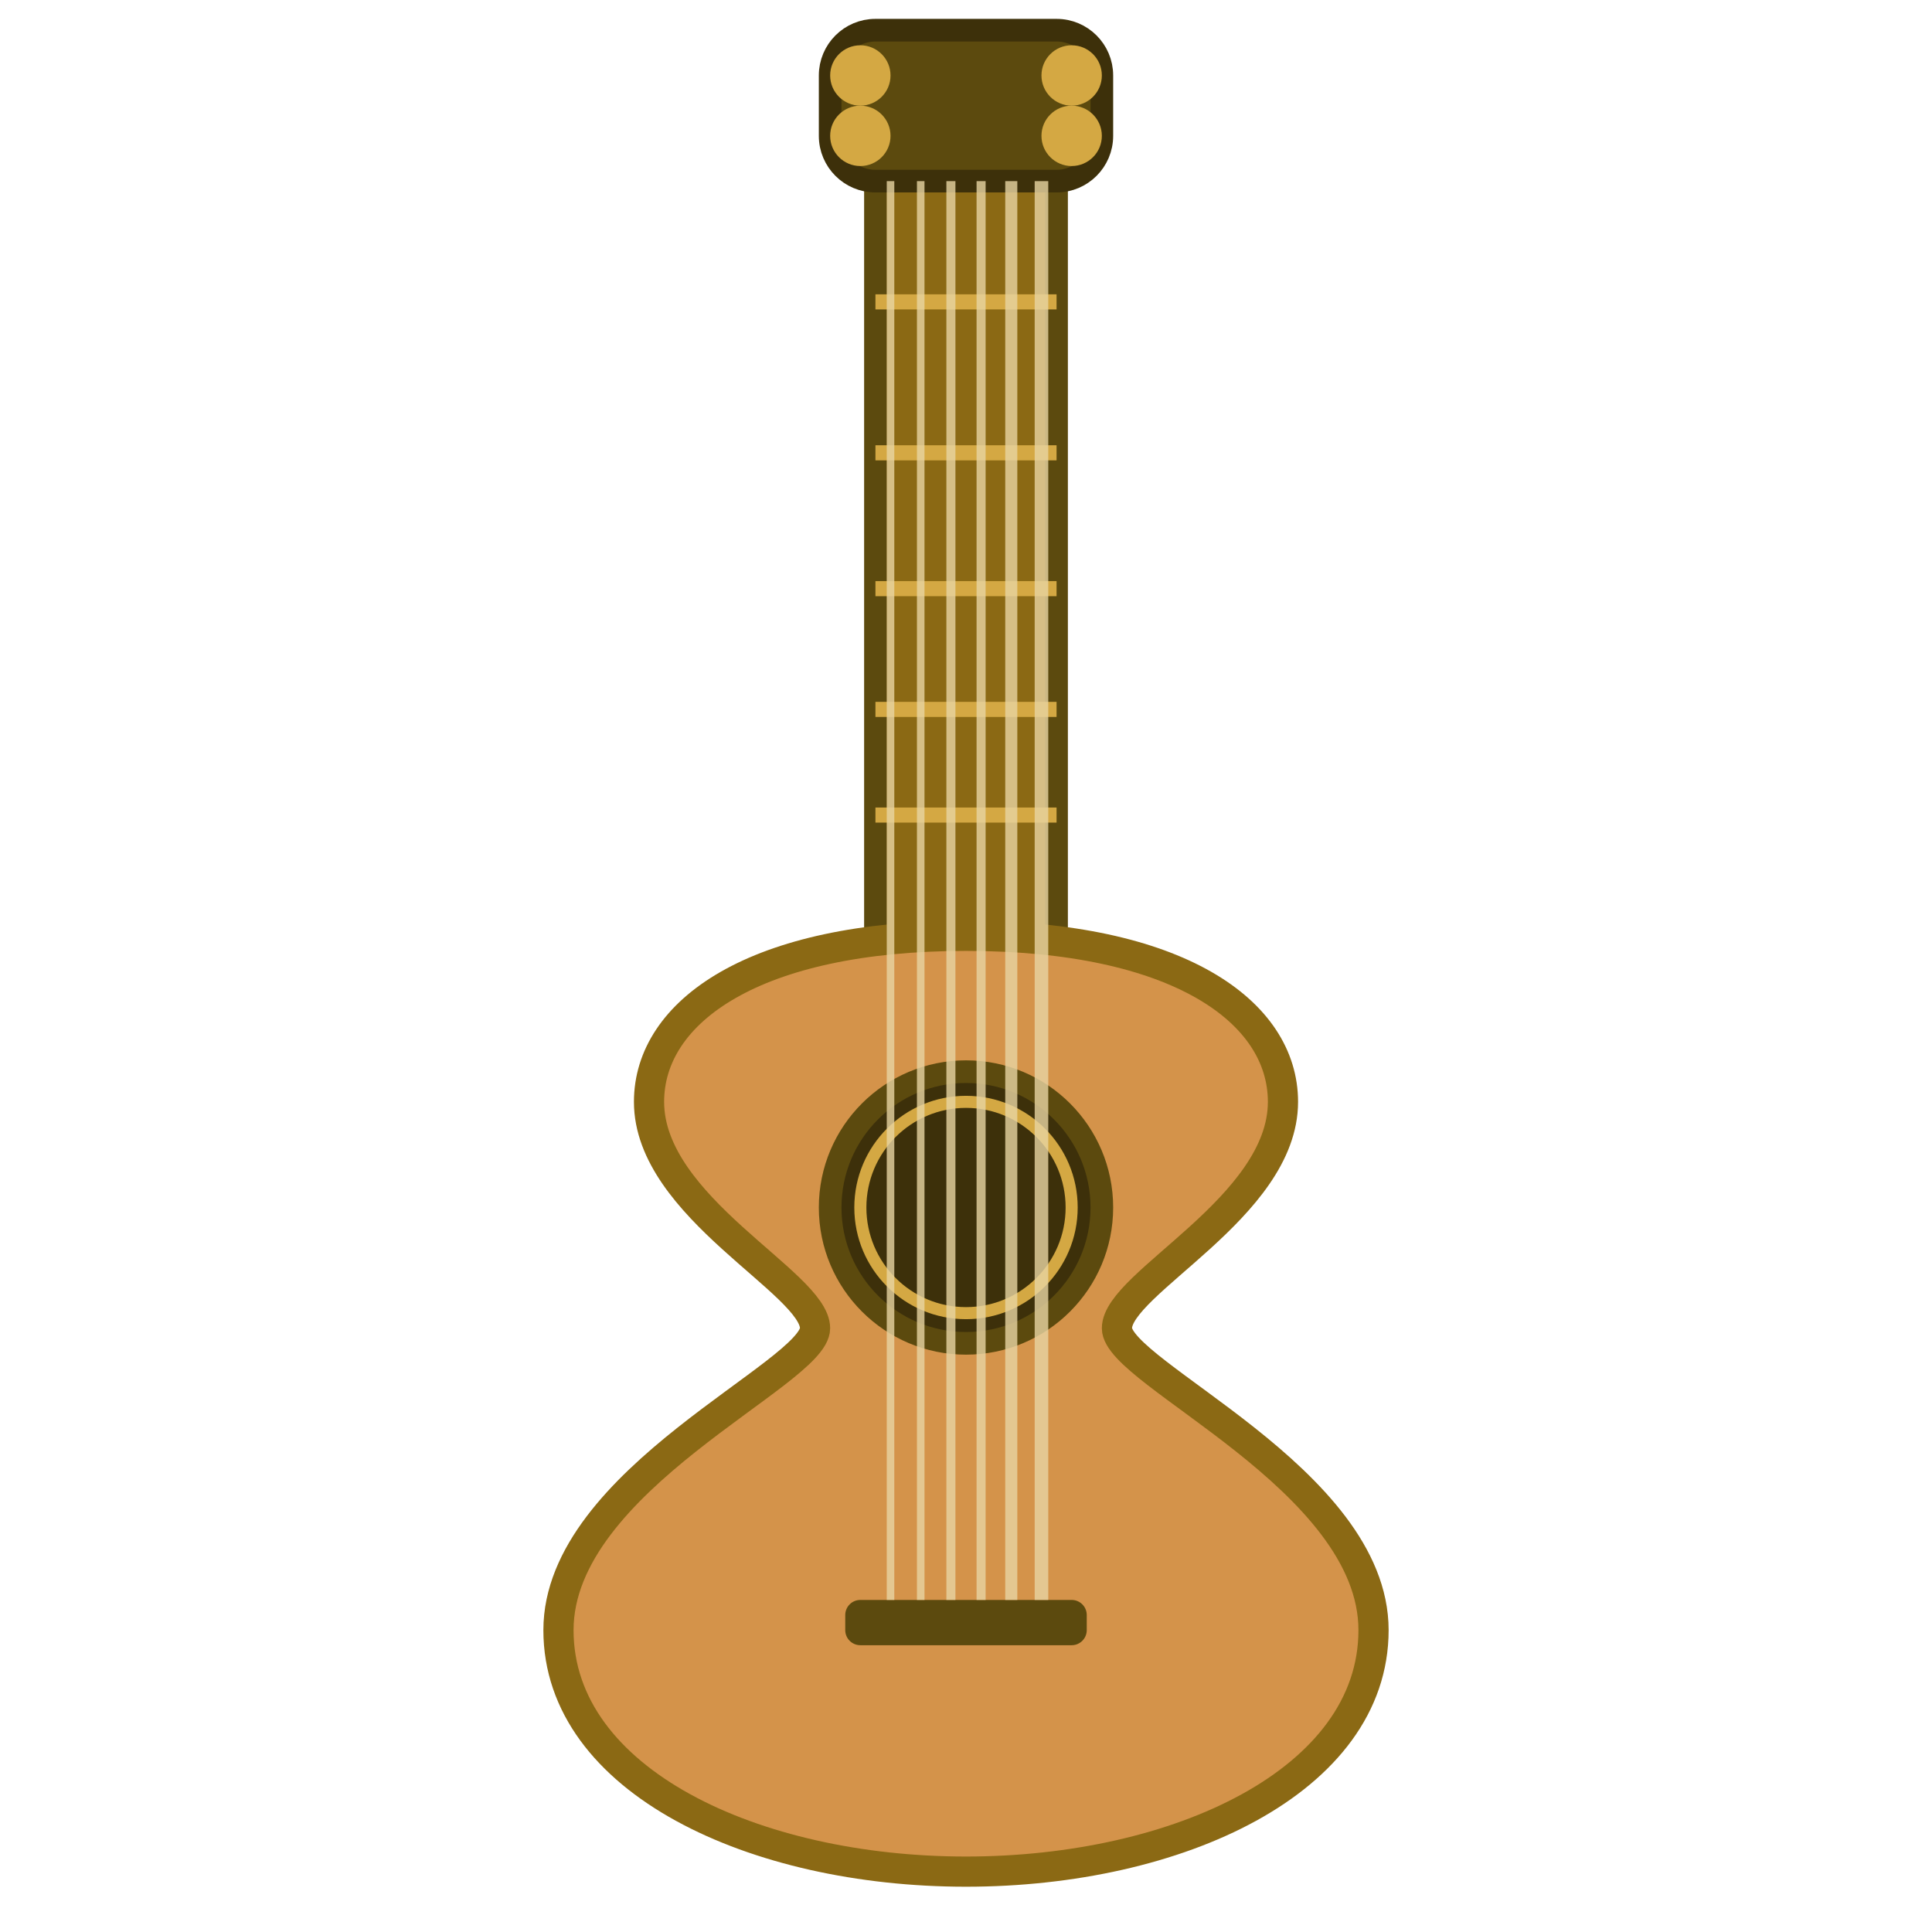
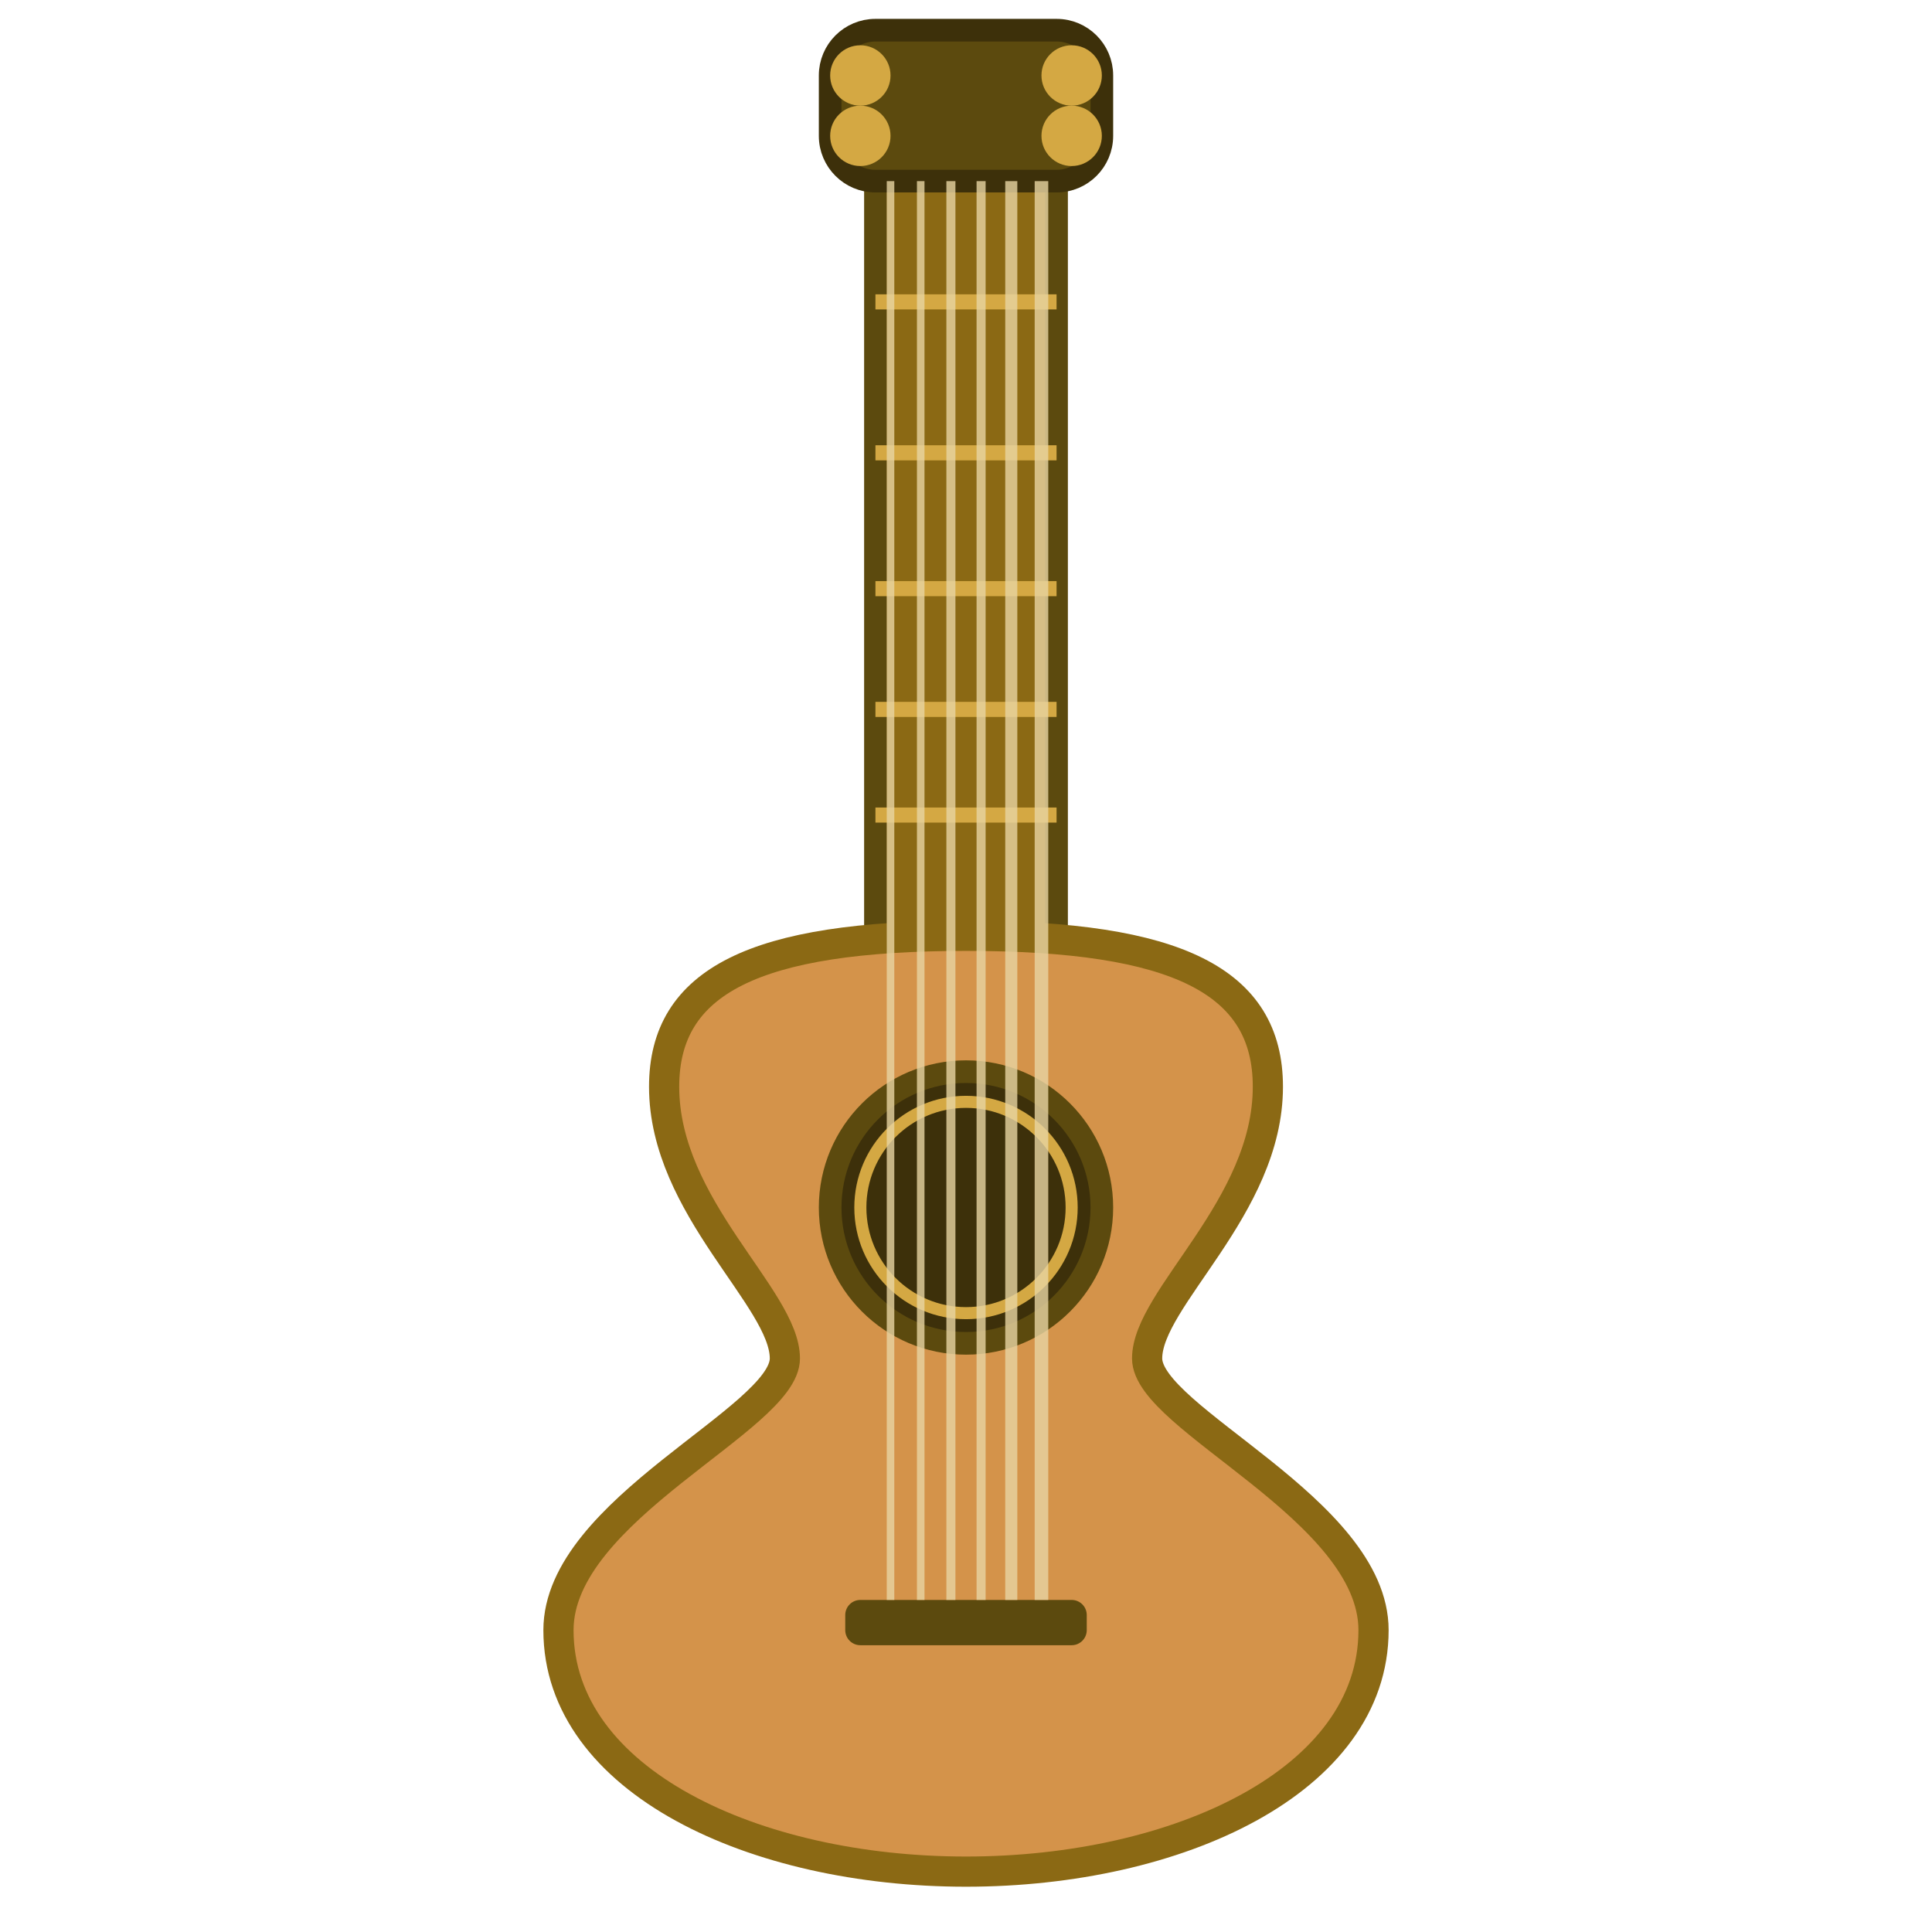
<svg xmlns="http://www.w3.org/2000/svg" viewBox="0 0 128 128" width="128" height="128">
  <rect x="58" y="8" width="12" height="60" rx="2" fill="#8B6914" stroke="#5C4A0E" stroke-width="1.5" />
  <line x1="58" y1="20" x2="70" y2="20" stroke="#D4A843" stroke-width="1" />
  <line x1="58" y1="30" x2="70" y2="30" stroke="#D4A843" stroke-width="1" />
  <line x1="58" y1="39" x2="70" y2="39" stroke="#D4A843" stroke-width="1" />
  <line x1="58" y1="47" x2="70" y2="47" stroke="#D4A843" stroke-width="1" />
  <line x1="58" y1="54" x2="70" y2="54" stroke="#D4A843" stroke-width="1" />
  <rect x="55" y="2" width="18" height="10" rx="3" fill="#5C4A0E" stroke="#3D300A" stroke-width="1.5" />
  <circle cx="57" cy="5" r="2" fill="#D4A843" />
  <circle cx="57" cy="9" r="2" fill="#D4A843" />
  <circle cx="71" cy="5" r="2" fill="#D4A843" />
  <circle cx="71" cy="9" r="2" fill="#D4A843" />
-   <path d="     M 64 62     C 78 62, 85 67, 85 73     C 85 80, 74 85, 74 88     C 74 91, 91 98, 91 108     C 91 118, 78 124, 64 124     C 50 124, 37 118, 37 108     C 37 98, 54 91, 54 88     C 54 85, 43 80, 43 73     C 43 67, 50 62, 64 62 Z   " fill="#D4934A" stroke="#8B6914" stroke-width="2" />
+   <path d="     M 64 62     C 78 62, 84 65, 84 72     C 84 80, 76 86, 76 90     C 76 94, 91 100, 91 108     C 91 118, 78 124, 64 124     C 50 124, 37 118, 37 108     C 37 100, 52 94, 52 90     C 52 86, 44 80, 44 72     C 44 65, 50 62, 64 62 Z   " fill="#D4934A" stroke="#8B6914" stroke-width="2" />
  <circle cx="64" cy="80" r="9" fill="#3D300A" stroke="#5C4A0E" stroke-width="1.5" />
  <circle cx="64" cy="80" r="7" fill="none" stroke="#D4A843" stroke-width="0.8" />
  <rect x="56" y="106" width="16" height="3" rx="1" fill="#5C4A0E" />
  <line x1="59" y1="12" x2="59" y2="106" stroke="#E8D5A3" stroke-width="0.5" opacity="0.8" />
  <line x1="61" y1="12" x2="61" y2="106" stroke="#E8D5A3" stroke-width="0.5" opacity="0.8" />
  <line x1="63" y1="12" x2="63" y2="106" stroke="#E8D5A3" stroke-width="0.6" opacity="0.8" />
  <line x1="65" y1="12" x2="65" y2="106" stroke="#E8D5A3" stroke-width="0.6" opacity="0.8" />
  <line x1="67" y1="12" x2="67" y2="106" stroke="#E8D5A3" stroke-width="0.8" opacity="0.8" />
  <line x1="69" y1="12" x2="69" y2="106" stroke="#E8D5A3" stroke-width="0.9" opacity="0.8" />
</svg>
